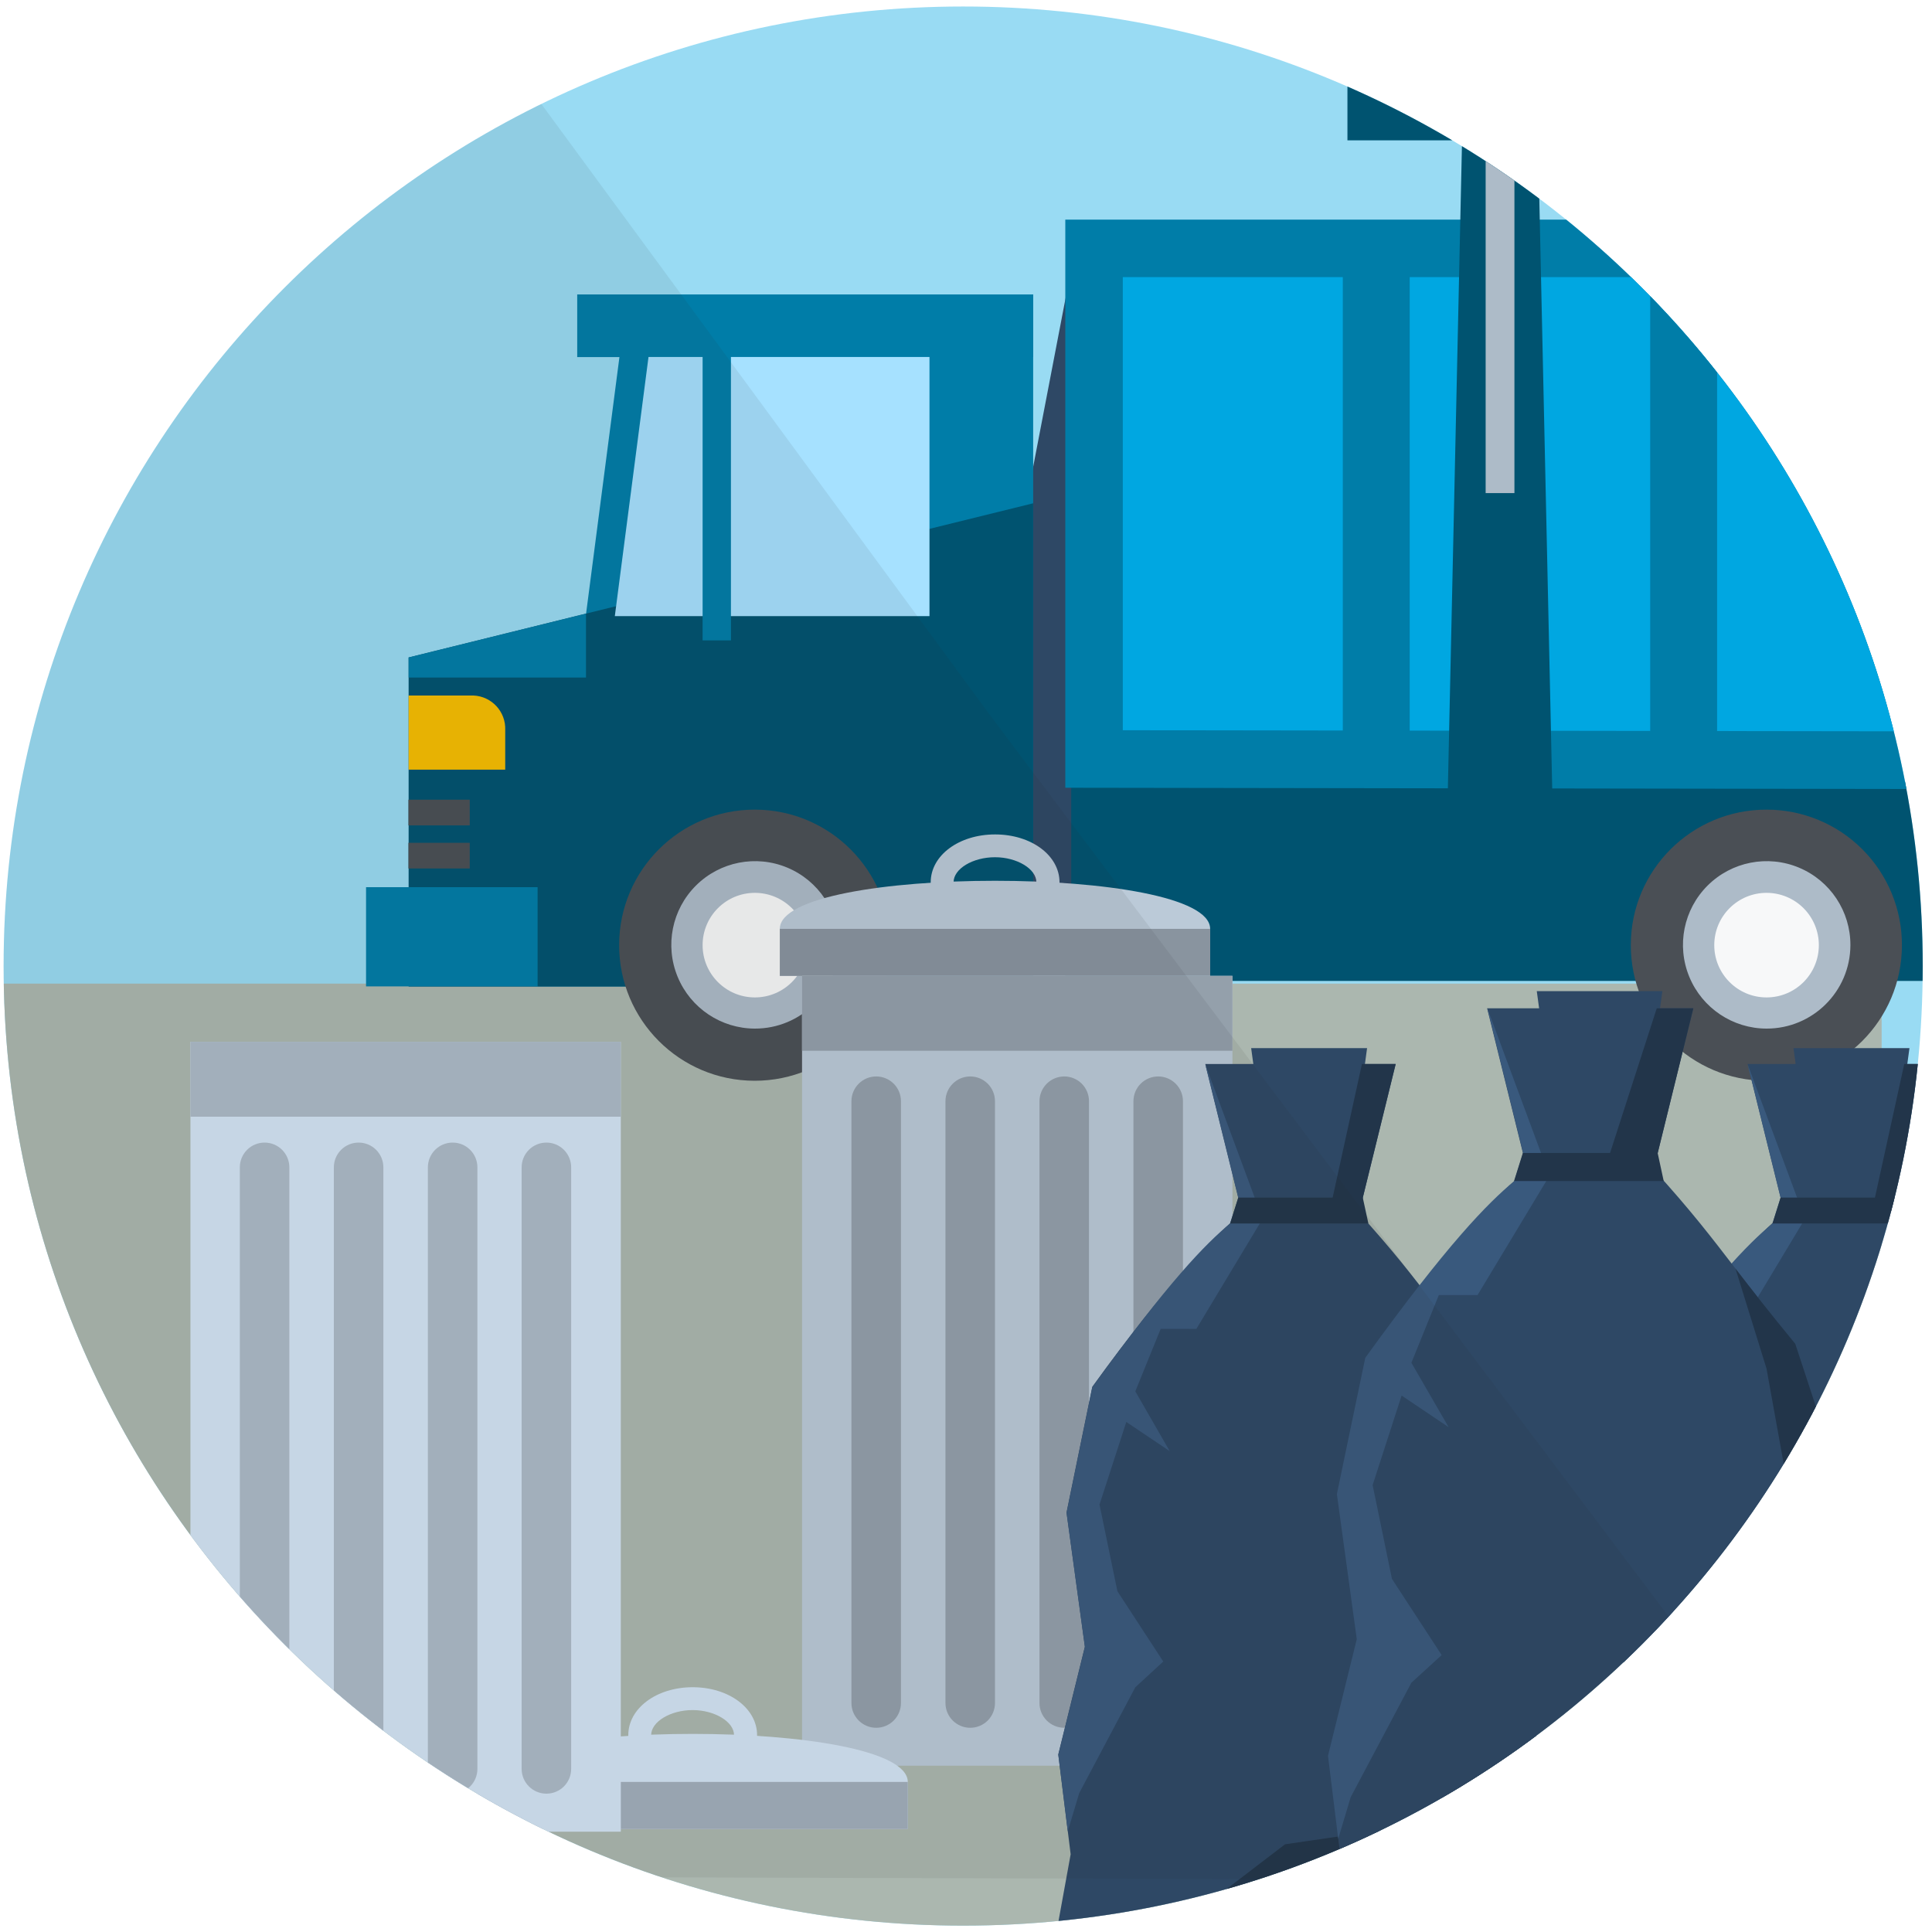
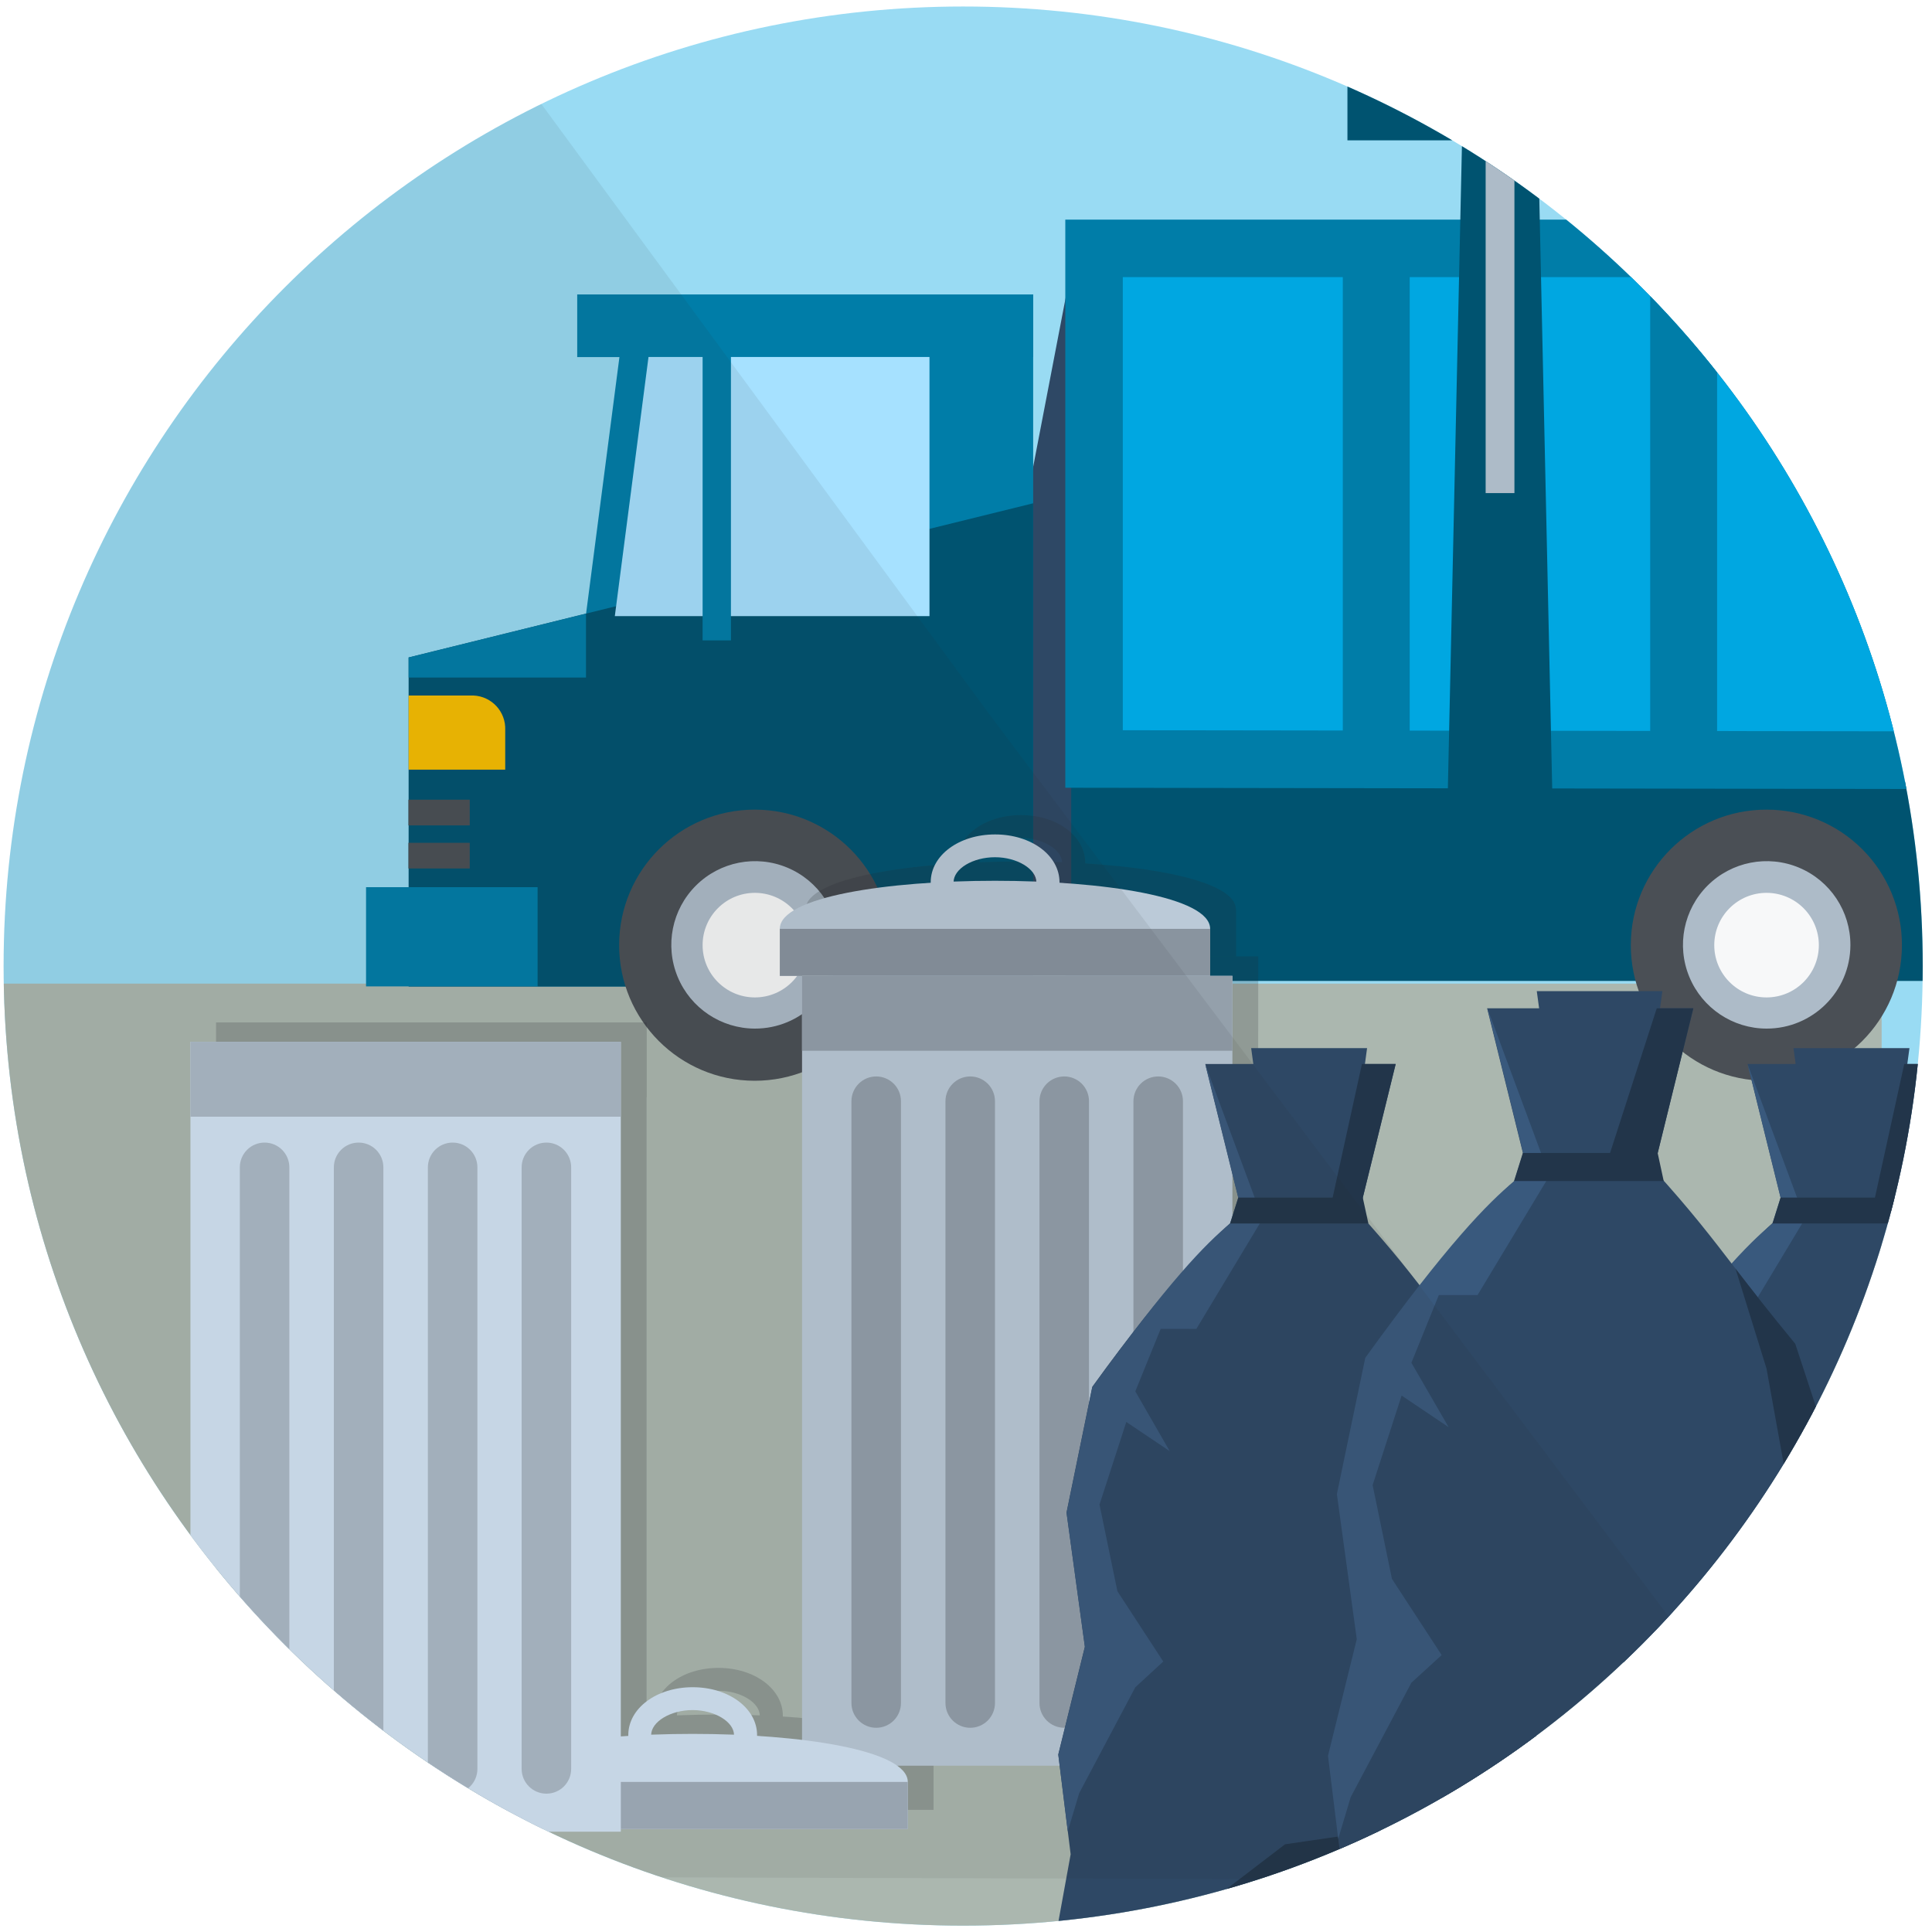
<svg xmlns="http://www.w3.org/2000/svg" viewBox="0 0 300 300">
  <defs>
-     <style>.a{fill:none;}.b{clip-path:url(#a);}.c{fill:#99dbf3;}.d{fill:#abb7af;}.e{fill:#005370;}.f{fill:#2e4865;}.g{fill:#007da8;}.h{fill:#00a7e1;}.i{fill:#adbbc8;}.j{fill:#4a4f55;}.k{fill:#f7f8f9;}.l{fill:#f7be00;}.m{fill:#a6e1ff;}.n{fill:#bbcad8;}.o{fill:#89949f;}.p{fill:#94a0ab;}.q{fill:#d4e5f5;}.r{fill:#a2afbc;}.s{fill:#22354a;}.t{fill:#39597d;}.u{fill:#25282b;opacity:0.08;}</style>
+     <style>.a{fill:none;}.b{clip-path:url(#a);}.c{fill:#99dbf3;}.d{fill:#abb7af;}.e{fill:#005370;}.f{fill:#2e4865;}.g{fill:#007da8;}.h{fill:#00a7e1;}.i{fill:#adbbc8;}.j{fill:#4a4f55;}.k{fill:#f7f8f9;}.l{fill:#f7be00;}.m{fill:#a6e1ff;}.n{opacity:0.2;}.o,.w{fill:#25282b;}.p{fill:#bbcad8;}.q{fill:#89949f;}.r{fill:#94a0ab;}.s{fill:#d4e5f5;}.t{fill:#a2afbc;}.u{fill:#22354a;}.v{fill:#39597d;}.w{opacity:0.08;}</style>
    <clipPath id="a">
      <circle class="a" cx="149.56" cy="150.01" r="149" />
    </clipPath>
  </defs>
  <g class="b">
    <path class="c" d="M-240-124.23q.28,88.26,1.72,176.49,2.49,150.24,8.49,300.41H299.89v-476.9Z" />
    <rect class="d" x="-83.37" y="152.74" width="375.55" height="157.73" />
    <polygon class="e" points="361.59 122.59 357.47 152.32 165.42 152.32 165.42 118.88 349.11 122.36 361.59 122.59" />
    <polygon class="f" points="166.34 41.73 157.91 85.61 157.91 146.77 166.34 146.77 166.34 41.73" />
    <polygon class="g" points="361.59 122.59 349.2 122.59 165.42 122.32 165.42 34.1 324.52 34.1 361.59 122.59" />
    <polygon class="h" points="174.35 113.39 174.35 43.03 318.55 43.03 348.12 113.63 174.35 113.39" />
    <path class="i" d="M287.74,146.77a13.43,13.43,0,1,1-13.43-13.42A13.42,13.42,0,0,1,287.74,146.77Z" />
    <path class="j" d="M274.33,125.72a21.05,21.05,0,1,0,21,21.06A21,21,0,0,0,274.33,125.72Zm0,34a13,13,0,1,1,13-12.94A13,13,0,0,1,274.3,159.72Z" />
    <path class="k" d="M282.43,146.77a8.12,8.12,0,1,1-8.12-8.13A8.12,8.12,0,0,1,282.43,146.77Z" />
    <rect class="e" x="176.38" y="126.88" width="31.86" height="20.77" />
    <rect class="g" x="256.24" y="38.09" width="10.39" height="80.78" />
    <rect class="g" x="208.51" y="38.09" width="10.39" height="80.78" />
    <polygon class="e" points="241.4 139.49 224.45 139.49 227.05 20.74 238.8 20.74 241.4 139.49" />
    <polygon class="e" points="250.31 6.88 250.31 13.4 215.54 13.4 215.54 6.88 209.23 6.88 209.23 13.4 209.23 16.51 209.23 21.79 256.62 21.79 256.62 16.51 256.62 13.4 256.62 6.88 250.31 6.88" />
    <rect class="i" x="230.69" y="21.79" width="4.47" height="54.78" />
    <polygon class="g" points="160.43 153.17 83.48 153.17 97.45 45.72 160.43 45.72 160.43 153.17" />
    <polygon class="e" points="160.43 78.15 160.43 153.19 63.45 153.19 63.45 102.09 90.99 95.28 160.43 78.15" />
    <rect class="g" x="89.63" y="45.72" width="70.8" height="9.73" />
    <rect class="g" x="56.84" y="137.76" width="26.64" height="15.41" />
    <rect class="j" x="63.42" y="130.87" width="9.52" height="3.99" />
    <rect class="j" x="63.42" y="124.18" width="9.52" height="3.99" />
    <path class="l" d="M78.45,119.51h-15V108H73.52a5.16,5.16,0,0,1,4.93,5.37Z" />
    <polygon class="g" points="90.99 95.28 90.99 105.21 63.45 105.21 63.45 102.09 90.99 95.28" />
    <path class="i" d="M130.64,146.77a13.42,13.42,0,1,1-13.42-13.42A13.42,13.42,0,0,1,130.64,146.77Z" />
    <path class="j" d="M117.24,125.72a21.05,21.05,0,1,0,21,21.06A21.05,21.05,0,0,0,117.24,125.72Zm0,34a13,13,0,1,1,13-12.94A13,13,0,0,1,117.21,159.72Z" />
    <path class="k" d="M125.34,146.77a8.12,8.12,0,1,1-8.12-8.13A8.12,8.12,0,0,1,125.34,146.77Z" />
    <polygon class="m" points="144.33 55.43 100.7 55.43 95.47 95.67 144.33 95.67 144.33 55.43" />
    <rect class="g" x="109.1" y="51.79" width="4.4" height="47.65" />
-     <path class="n" d="M144.52,137c0-4.17,4.38-7.43,10-7.43s10,3.26,10,7.43-4.38,7.44-10,7.44S144.52,141.13,144.52,137Zm3.55,0c0,2.07,3,3.89,6.43,3.89s6.43-1.82,6.43-3.89-3-3.89-6.43-3.89S148.07,134.89,148.07,137Z" />
-     <path class="n" d="M121.09,151.53v-7.3c0-9.95,66.82-9.95,66.82,0v7.3Z" />
-     <rect class="o" x="121.09" y="144.23" width="66.83" height="7.31" />
-     <rect class="n" x="124.54" y="151.53" width="66.83" height="122.65" />
-     <rect class="p" x="124.54" y="151.53" width="66.83" height="11.63" />
-     <path class="p" d="M176,264.44a3.84,3.84,0,0,0,3.84,3.85h0a3.85,3.85,0,0,0,3.85-3.85V171a3.85,3.85,0,0,0-3.85-3.85h0A3.84,3.84,0,0,0,176,171Z" />
-     <path class="p" d="M161.41,264.44a3.85,3.85,0,0,0,3.85,3.85h0a3.84,3.84,0,0,0,3.84-3.85V171a3.84,3.84,0,0,0-3.84-3.85h0a3.85,3.85,0,0,0-3.85,3.85Z" />
-     <path class="p" d="M146.81,264.44a3.85,3.85,0,0,0,3.85,3.85h0a3.84,3.84,0,0,0,3.84-3.85V171a3.84,3.84,0,0,0-3.84-3.85h0a3.85,3.85,0,0,0-3.85,3.85Z" />
-     <path class="p" d="M132.21,264.44a3.85,3.85,0,0,0,3.85,3.85h0a3.84,3.84,0,0,0,3.84-3.85V171a3.84,3.84,0,0,0-3.84-3.85h0a3.85,3.85,0,0,0-3.85,3.85Z" />
-     <path class="q" d="M97.56,269.43c0-4.17,4.39-7.44,10-7.44s10,3.27,10,7.44-4.39,7.44-10,7.44S97.56,273.6,97.56,269.43Zm3.55,0c0,2.07,3,3.89,6.43,3.89s6.44-1.82,6.44-3.89-3-3.89-6.44-3.89S101.11,267.36,101.11,269.43Z" />
-     <path class="q" d="M74.13,284v-7.3c0-9.95,66.83-9.95,66.83,0V284Z" />
-     <rect class="r" x="74.13" y="276.7" width="66.83" height="7.31" />
-     <rect class="q" x="29.57" y="161.77" width="66.83" height="122.65" />
+     <g class="n">
+       <path class="o" d="M148.52,134c0-4.17,4.38-7.43,10-7.43s10,3.26,10,7.43-4.38,7.44-10,7.44S148.52,138.13,148.52,134Zm3.55,0c0,2.07,3,3.89,6.43,3.89s6.43-1.82,6.43-3.89-3-3.89-6.43-3.89S152.07,131.89,152.07,134Z" />
+       <path class="o" d="M125.09,148.53v-7.3c0-9.95,66.82-9.95,66.82,0v7.3Z" />
+       <rect class="o" x="125.09" y="141.23" width="66.83" height="7.31" />
+       <rect class="o" x="128.54" y="148.53" width="66.83" height="122.65" />
+       <rect class="o" x="128.54" y="148.53" width="66.83" height="11.63" />
+       <path class="o" d="M180,261.44a3.84,3.84,0,0,0,3.84,3.85h0a3.85,3.85,0,0,0,3.85-3.85V168a3.85,3.85,0,0,0-3.85-3.85h0A3.84,3.84,0,0,0,180,168Z" />
+       <path class="o" d="M165.41,261.44a3.85,3.85,0,0,0,3.85,3.85h0a3.84,3.84,0,0,0,3.84-3.85V168a3.84,3.84,0,0,0-3.84-3.85h0a3.85,3.85,0,0,0-3.85,3.85Z" />
+       <path class="o" d="M150.81,261.44a3.85,3.85,0,0,0,3.85,3.85h0a3.84,3.84,0,0,0,3.84-3.85V168a3.84,3.84,0,0,0-3.84-3.85h0a3.85,3.85,0,0,0-3.85,3.85Z" />
+       <path class="o" d="M136.21,261.44a3.85,3.85,0,0,0,3.85,3.85h0a3.84,3.84,0,0,0,3.84-3.85V168a3.84,3.84,0,0,0-3.84-3.85h0a3.85,3.85,0,0,0-3.85,3.85Z" />
+       <path class="o" d="M101.56,266.43c0-4.17,4.39-7.44,10-7.44s10,3.27,10,7.44-4.39,7.44-10,7.44S101.56,270.6,101.56,266.43Zm3.55,0c0,2.07,3,3.89,6.43,3.89s6.44-1.82,6.44-3.89-3-3.89-6.44-3.89S105.11,264.36,105.11,266.43Z" />
+       <path class="o" d="M78.13,281v-7.3c0-9.95,66.83-9.95,66.83,0V281Z" />
+       <rect class="o" x="78.13" y="273.7" width="66.83" height="7.31" />
+       <rect class="o" x="33.57" y="158.77" width="66.83" height="122.65" />
+       <rect class="o" x="33.57" y="158.77" width="66.83" height="11.63" />
+       <path class="o" d="M85,271.67a3.85,3.85,0,0,0,3.85,3.85h0a3.84,3.84,0,0,0,3.84-3.85V178.26a3.84,3.84,0,0,0-3.84-3.84h0A3.84,3.84,0,0,0,85,178.26Z" />
+       <path class="o" d="M70.44,271.67a3.85,3.85,0,0,0,3.85,3.85h0a3.84,3.84,0,0,0,3.84-3.85V178.26a3.84,3.84,0,0,0-3.84-3.84h0a3.84,3.84,0,0,0-3.85,3.84Z" />
+       <path class="o" d="M55.84,271.67a3.85,3.85,0,0,0,3.85,3.85h0a3.84,3.84,0,0,0,3.84-3.85V178.26a3.84,3.84,0,0,0-3.84-3.84h0a3.84,3.84,0,0,0-3.85,3.84Z" />
+       <path class="o" d="M41.24,271.67a3.85,3.85,0,0,0,3.85,3.85h0a3.84,3.84,0,0,0,3.84-3.85V178.26a3.84,3.84,0,0,0-3.84-3.84h0a3.84,3.84,0,0,0-3.85,3.84Z" />
+     </g>
+     <path class="p" d="M144.52,137c0-4.17,4.38-7.43,10-7.43s10,3.26,10,7.43-4.38,7.44-10,7.44S144.52,141.13,144.52,137Zm3.55,0c0,2.07,3,3.89,6.43,3.89s6.43-1.82,6.43-3.89-3-3.89-6.43-3.89S148.07,134.89,148.07,137Z" />
+     <path class="p" d="M121.09,151.53v-7.3c0-9.95,66.82-9.95,66.82,0v7.3Z" />
+     <rect class="q" x="121.09" y="144.23" width="66.83" height="7.31" />
+     <rect class="p" x="124.54" y="151.53" width="66.83" height="122.65" />
+     <rect class="r" x="124.54" y="151.53" width="66.83" height="11.63" />
+     <path class="r" d="M176,264.44a3.84,3.84,0,0,0,3.84,3.85h0a3.85,3.85,0,0,0,3.85-3.85V171a3.85,3.85,0,0,0-3.85-3.85h0A3.84,3.84,0,0,0,176,171Z" />
+     <path class="r" d="M161.41,264.44a3.85,3.85,0,0,0,3.85,3.85h0a3.84,3.84,0,0,0,3.84-3.85V171a3.84,3.84,0,0,0-3.84-3.85h0a3.85,3.85,0,0,0-3.85,3.85Z" />
+     <path class="r" d="M146.81,264.44a3.85,3.85,0,0,0,3.85,3.85h0a3.84,3.84,0,0,0,3.84-3.85V171a3.84,3.84,0,0,0-3.84-3.85h0a3.85,3.85,0,0,0-3.85,3.85Z" />
+     <path class="r" d="M132.21,264.44a3.85,3.85,0,0,0,3.85,3.85h0a3.84,3.84,0,0,0,3.84-3.85V171a3.84,3.84,0,0,0-3.84-3.85h0a3.85,3.85,0,0,0-3.85,3.85Z" />
+     <path class="s" d="M97.56,269.43c0-4.17,4.39-7.44,10-7.44s10,3.27,10,7.44-4.39,7.44-10,7.44S97.56,273.6,97.56,269.43Zm3.55,0c0,2.07,3,3.89,6.43,3.89s6.44-1.82,6.44-3.89-3-3.89-6.44-3.89S101.11,267.36,101.11,269.43Z" />
+     <path class="s" d="M74.13,284v-7.3c0-9.95,66.83-9.95,66.83,0V284Z" />
+     <rect class="t" x="74.13" y="276.7" width="66.83" height="7.31" />
+     <rect class="s" x="29.57" y="161.77" width="66.83" height="122.65" />
    <rect class="i" x="29.57" y="161.77" width="66.83" height="11.63" />
    <path class="i" d="M81,274.67a3.85,3.85,0,0,0,3.85,3.85h0a3.84,3.84,0,0,0,3.84-3.85V181.26a3.84,3.84,0,0,0-3.84-3.84h0A3.84,3.84,0,0,0,81,181.26Z" />
    <path class="i" d="M66.44,274.67a3.85,3.85,0,0,0,3.85,3.85h0a3.84,3.84,0,0,0,3.84-3.85V181.26a3.84,3.84,0,0,0-3.84-3.84h0a3.84,3.84,0,0,0-3.85,3.84Z" />
    <path class="i" d="M51.84,274.67a3.85,3.85,0,0,0,3.85,3.85h0a3.84,3.84,0,0,0,3.84-3.85V181.26a3.84,3.84,0,0,0-3.84-3.84h0a3.84,3.84,0,0,0-3.85,3.84Z" />
    <path class="i" d="M37.24,274.67a3.85,3.85,0,0,0,3.85,3.85h0a3.84,3.84,0,0,0,3.84-3.85V181.26a3.84,3.84,0,0,0-3.84-3.84h0a3.84,3.84,0,0,0-3.85,3.84Z" />
    <path class="f" d="M164.33,298.49l1.92-10.56-.45-3.63-1.47-11.89,4.13-16.73-2.85-20.83,4-19.51c11.82-16.38,19.39-23.8,23.23-27H211c5.39,5.95,8.12,9.51,11.75,14.23,2.23,2.9,4.81,6.22,8.56,10.78l6.41,19.48-3.13,22.55,5.93,21.45L239,289.17l3.06,9.32Z" />
    <polygon class="f" points="216.72 165.22 211.03 188.35 192.88 188.35 187.16 165.22 216.72 165.22" />
    <polygon class="f" points="212.28 162.75 194.28 162.75 197.75 188.35 208.81 188.35 212.28 162.75" />
-     <path class="s" d="M242,298.49H183.71l15.83-12.11,25.3-3.69-2.2-8.14,9-.52-7.88-13.38,3-11.65-15.16,6.2,10.84-16,8.27-5.39-12-7.19,10.52-10.33-6.44-13.73c2.23,2.9,4.81,6.22,8.56,10.78l6.41,19.48-3.13,22.55,5.93,21.45L239,289.17Z" />
-     <path class="t" d="M180.23,206.34l-3.94,9.71,5.34,9.28-6.74-4.53-4.16,12.83,2.78,13.46L180.63,258l-4.34,4-8.71,16.43-1.78,5.95-1.47-11.89,4.13-16.73-2.85-20.83,4-19.51C181.46,199,187.17,193.16,191,190l1.27-4-5.12-20.74,8.9,24-10.28,17.09Z" />
-     <polygon class="s" points="212.48 189.98 191.01 189.98 192.28 185.96 211.61 185.96 212.48 189.98" />
-     <polygon class="s" points="216.72 165.22 211.03 188.35 206.49 187.97 211.48 165.22 216.72 165.22" />
+     <path class="u" d="M242,298.49H183.71l15.83-12.11,25.3-3.69-2.2-8.14,9-.52-7.88-13.38,3-11.65-15.16,6.2,10.84-16,8.27-5.39-12-7.19,10.52-10.33-6.44-13.73c2.23,2.9,4.81,6.22,8.56,10.78l6.41,19.48-3.13,22.55,5.93,21.45L239,289.17Z" />
+     <path class="v" d="M180.23,206.34l-3.94,9.71,5.34,9.28-6.74-4.53-4.16,12.83,2.78,13.46L180.63,258l-4.34,4-8.71,16.43-1.78,5.95-1.47-11.89,4.13-16.73-2.85-20.83,4-19.51C181.46,199,187.17,193.16,191,190l1.27-4-5.12-20.74,8.9,24-10.28,17.09Z" />
+     <polygon class="u" points="212.48 189.98 191.01 189.98 192.28 185.96 211.61 185.96 212.48 189.98" />
+     <polygon class="u" points="216.72 165.22 211.03 188.35 206.49 187.97 211.48 165.22 216.72 165.22" />
    <path class="f" d="M248.54,298.49l1.92-10.56L250,284.3l-1.47-11.89,4.13-16.73-2.85-20.83,4-19.51c11.81-16.38,19.38-23.8,23.23-27h18.15c5.39,5.95,8.12,9.51,11.75,14.23,2.23,2.9,4.82,6.22,8.57,10.78l6.4,19.48-3.13,22.55,5.93,21.45-1.59,12.32,3.07,9.32Z" />
    <polygon class="f" points="300.94 165.22 295.24 188.35 277.09 188.35 271.37 165.22 300.94 165.22" />
    <polygon class="f" points="296.5 162.75 278.49 162.75 281.97 188.35 293.02 188.35 296.5 162.75" />
-     <path class="s" d="M326.24,298.49H267.93l15.82-12.11,25.3-3.69-2.19-8.14,9-.52L308,260.65,311,249l-15.17,6.2,10.85-16,8.26-5.39-12-7.19,10.52-10.33L307,202.59c2.23,2.9,4.82,6.22,8.57,10.78l6.4,19.48-3.13,22.55,5.93,21.45-1.59,12.32Z" />
-     <path class="t" d="M264.44,206.34l-3.94,9.71,5.34,9.28-6.74-4.53L255,233.63l2.77,13.46L264.84,258l-4.34,4-8.71,16.43L250,284.3l-1.47-11.89,4.13-16.73-2.85-20.83,4-19.51C265.67,199,271.38,193.16,275.23,190l1.26-4-5.12-20.74,8.9,24L270,206.34Z" />
-     <polygon class="s" points="296.69 189.98 275.23 189.98 276.49 185.96 295.82 185.96 296.69 189.98" />
-     <polygon class="s" points="300.94 165.22 295.24 188.35 290.7 187.97 295.69 165.22 300.94 165.22" />
+     <path class="u" d="M326.24,298.49H267.93l15.82-12.11,25.3-3.69-2.19-8.14,9-.52L308,260.65,311,249l-15.17,6.2,10.85-16,8.26-5.39-12-7.19,10.52-10.33L307,202.59c2.23,2.9,4.82,6.22,8.57,10.78l6.4,19.48-3.13,22.55,5.93,21.45-1.59,12.32Z" />
+     <path class="v" d="M264.44,206.34l-3.94,9.71,5.34,9.28-6.74-4.53L255,233.63l2.77,13.46L264.84,258l-4.34,4-8.71,16.43L250,284.3l-1.47-11.89,4.13-16.73-2.85-20.83,4-19.51C265.67,199,271.38,193.16,275.23,190l1.26-4-5.12-20.74,8.9,24L270,206.34Z" />
+     <polygon class="u" points="296.69 189.98 275.23 189.98 276.49 185.96 295.82 185.96 296.69 189.98" />
+     <polygon class="u" points="300.94 165.22 295.24 188.35 290.7 187.97 295.69 165.22 300.94 165.22" />
    <path class="f" d="M206.21,300.87l2.08-11.43-.49-3.93-1.59-12.88,4.47-18.11L207.59,232,212,210.84c12.8-17.73,21-25.77,25.16-29.21h19.65c5.84,6.44,8.79,10.3,12.72,15.41,2.42,3.14,5.22,6.73,9.28,11.67l6.93,21.09-3.39,24.41,6.43,23.23L287,290.77l3.32,10.1Z" />
    <polygon class="f" points="262.94 156.57 256.77 181.63 237.12 181.63 230.92 156.57 262.94 156.57" />
    <polygon class="f" points="258.13 153.9 238.63 153.9 242.4 181.63 254.37 181.63 258.13 153.9" />
-     <path class="s" d="M290.33,300.87H227.2l24.92-7.81,19.61-9.3L264,281.63l15.08-7.25-3.85-16.88H264.63l-6.29,6,1.82-10.84,12.18-4.6L277.82,232l-3.52-19.5L269.49,197c2.42,3.14,5.22,6.73,9.28,11.67l6.93,21.09-3.39,24.41,6.43,23.23L287,290.77Z" />
-     <path class="t" d="M223.42,201.1l-4.26,10.51,5.78,10-7.3-4.91-4.5,13.9,3,14.57L223.86,257l-4.7,4.29-9.43,17.78-1.93,6.45-1.59-12.88,4.47-18.11L207.59,232,212,210.84c12.8-17.73,19-24,23.14-27.45l1.37-4.36-5.55-22.46,9.64,26L229.43,201.1Z" />
-     <polygon class="s" points="258.34 183.39 235.1 183.39 236.47 179.03 257.4 179.03 258.34 183.39" />
-     <polygon class="s" points="262.94 156.57 256.77 181.63 249.17 181.63 257.26 156.57 262.94 156.57" />
-     <polyline class="u" points="285.72 292.07 -131.92 290.81 -35.91 15.41 83.77 15.75 153.81 111.15 285.72 286.35" />
+     <path class="u" d="M290.33,300.87H227.2l24.92-7.81,19.61-9.3L264,281.63l15.08-7.25-3.85-16.88H264.63l-6.29,6,1.82-10.84,12.18-4.6L277.82,232l-3.52-19.5L269.49,197c2.42,3.14,5.22,6.73,9.28,11.67l6.93,21.09-3.39,24.41,6.43,23.23L287,290.77Z" />
+     <path class="v" d="M223.42,201.1l-4.26,10.51,5.78,10-7.3-4.91-4.5,13.9,3,14.57L223.86,257l-4.7,4.29-9.43,17.78-1.93,6.45-1.59-12.88,4.47-18.11L207.59,232,212,210.84c12.8-17.73,19-24,23.14-27.45l1.37-4.36-5.55-22.46,9.64,26L229.43,201.1Z" />
+     <polygon class="u" points="258.34 183.39 235.1 183.39 236.47 179.03 257.4 179.03 258.34 183.39" />
+     <polygon class="u" points="262.94 156.57 256.77 181.63 249.17 181.63 257.26 156.57 262.94 156.57" />
+     <polyline class="w" points="285.72 292.07 -131.92 290.81 -35.91 15.41 83.77 15.75 153.81 111.15 285.72 286.35" />
  </g>
</svg>
